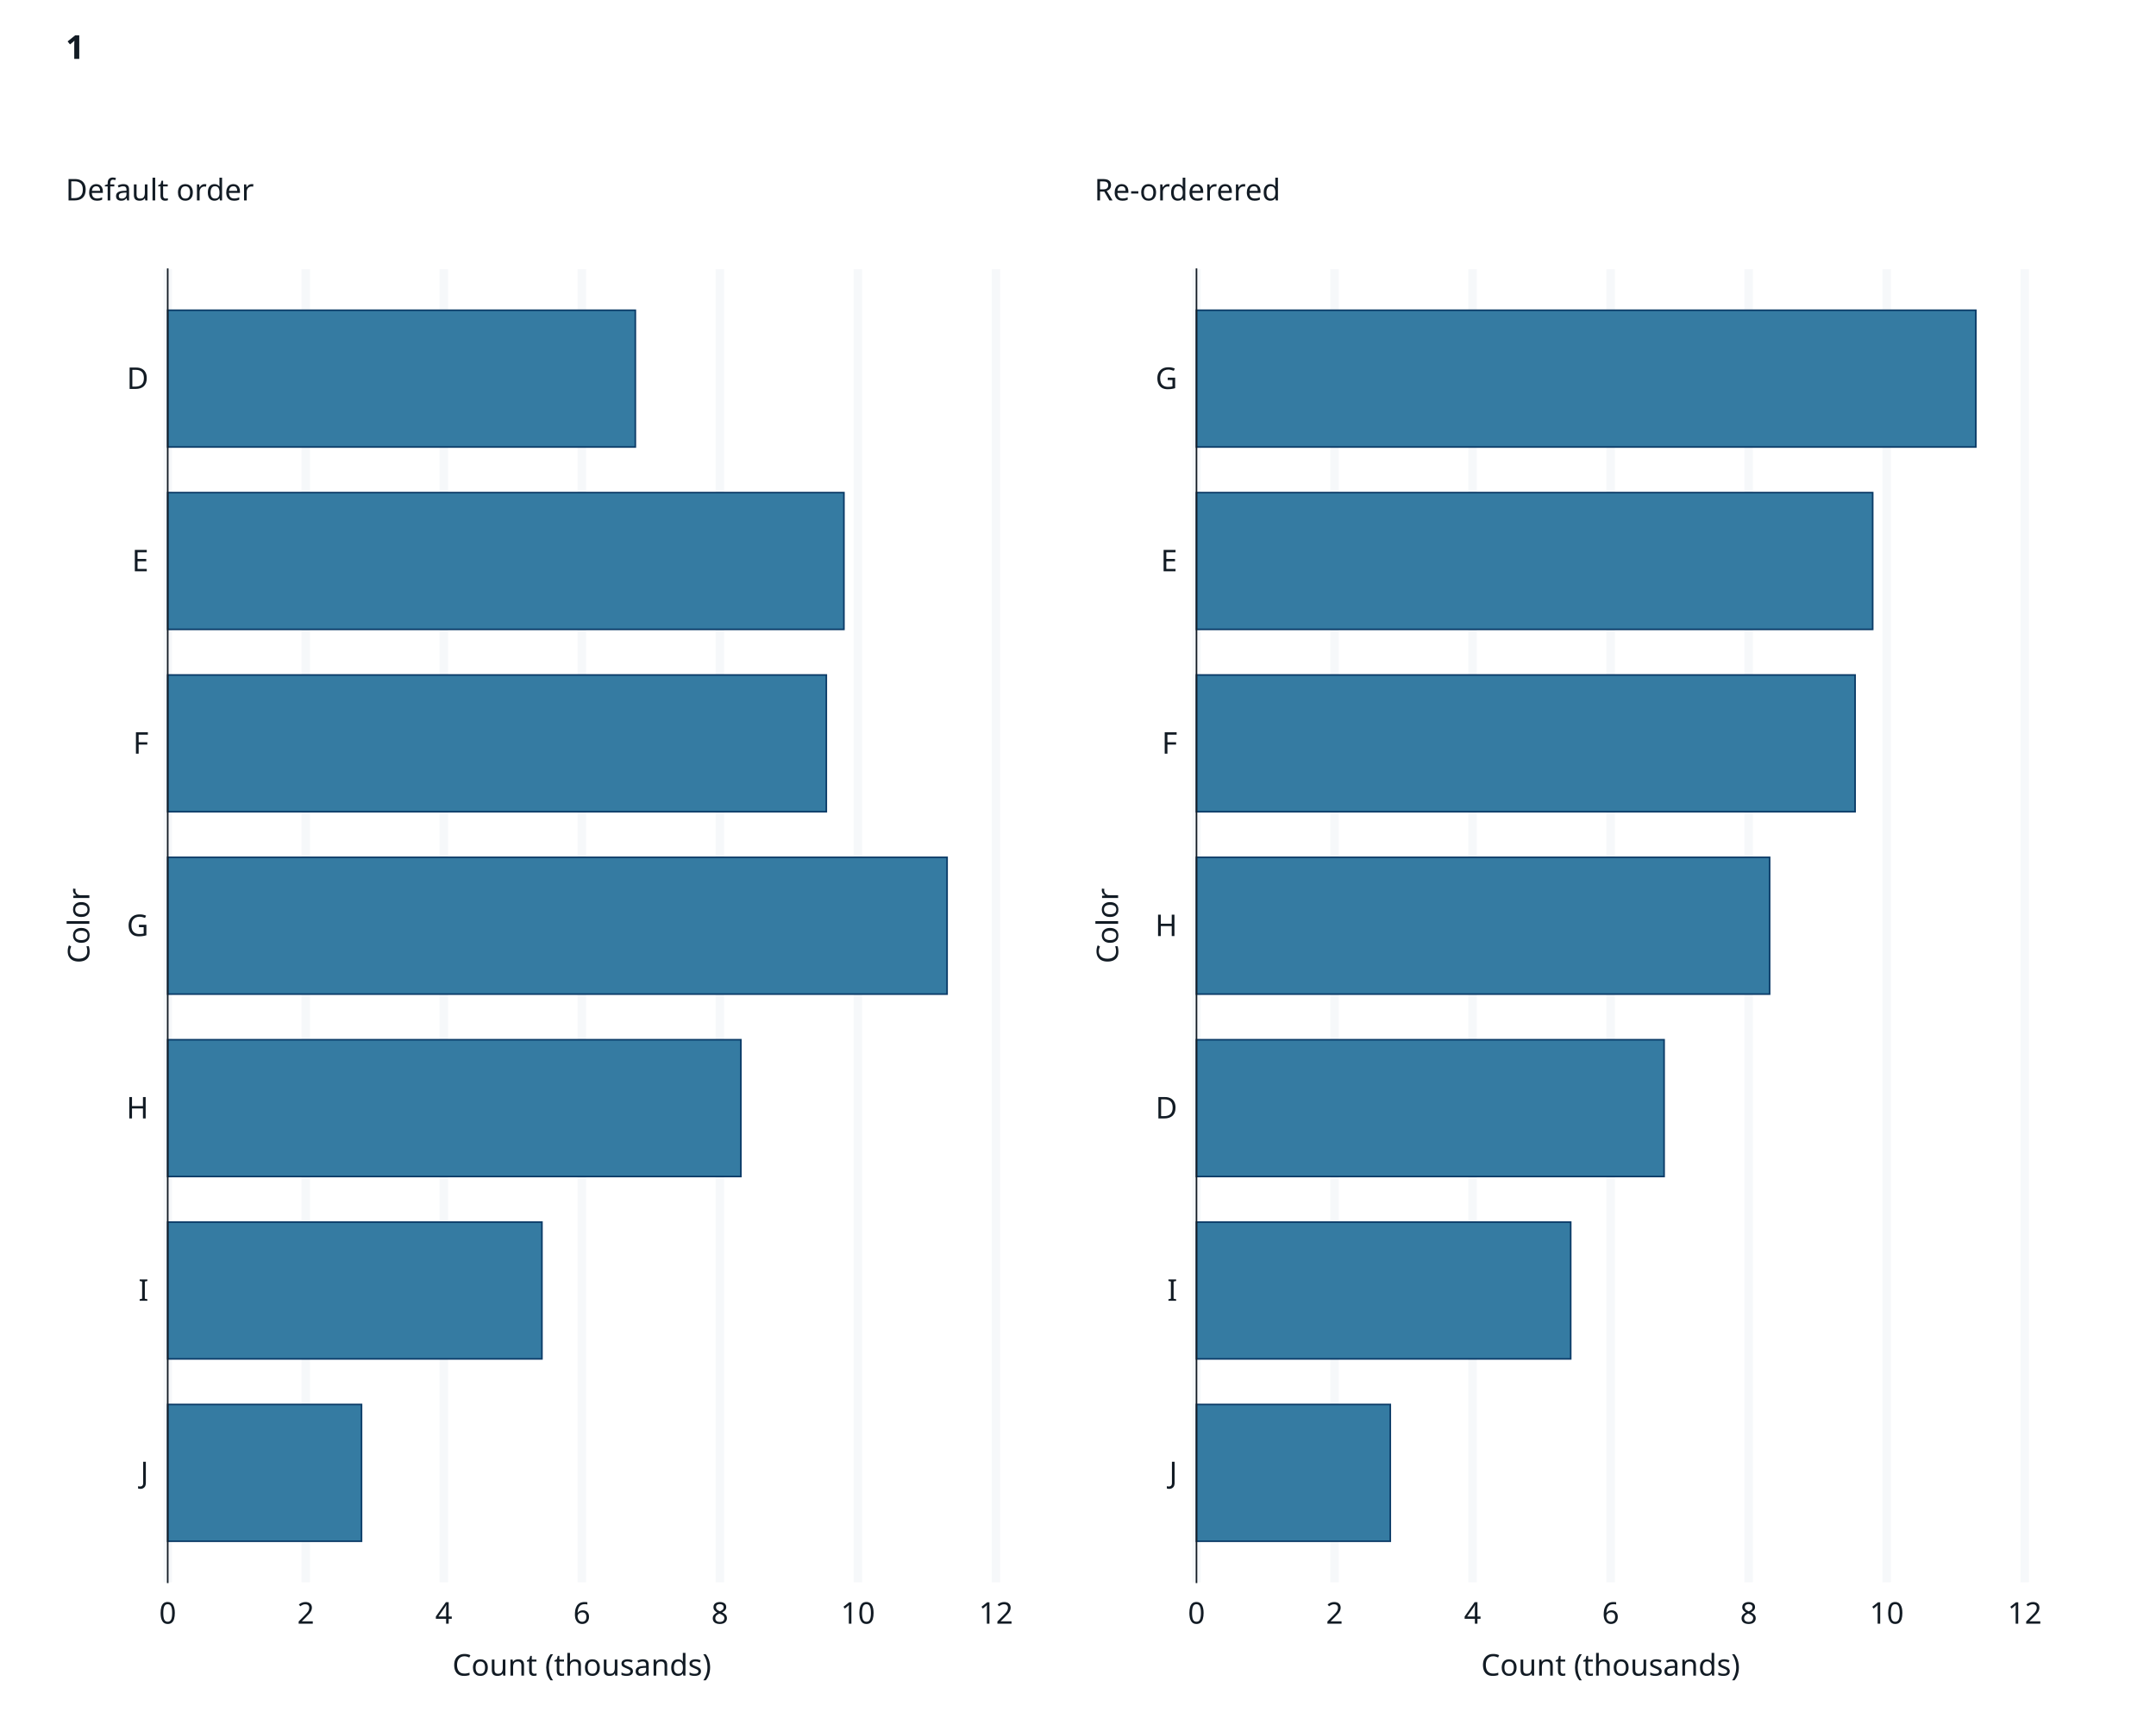
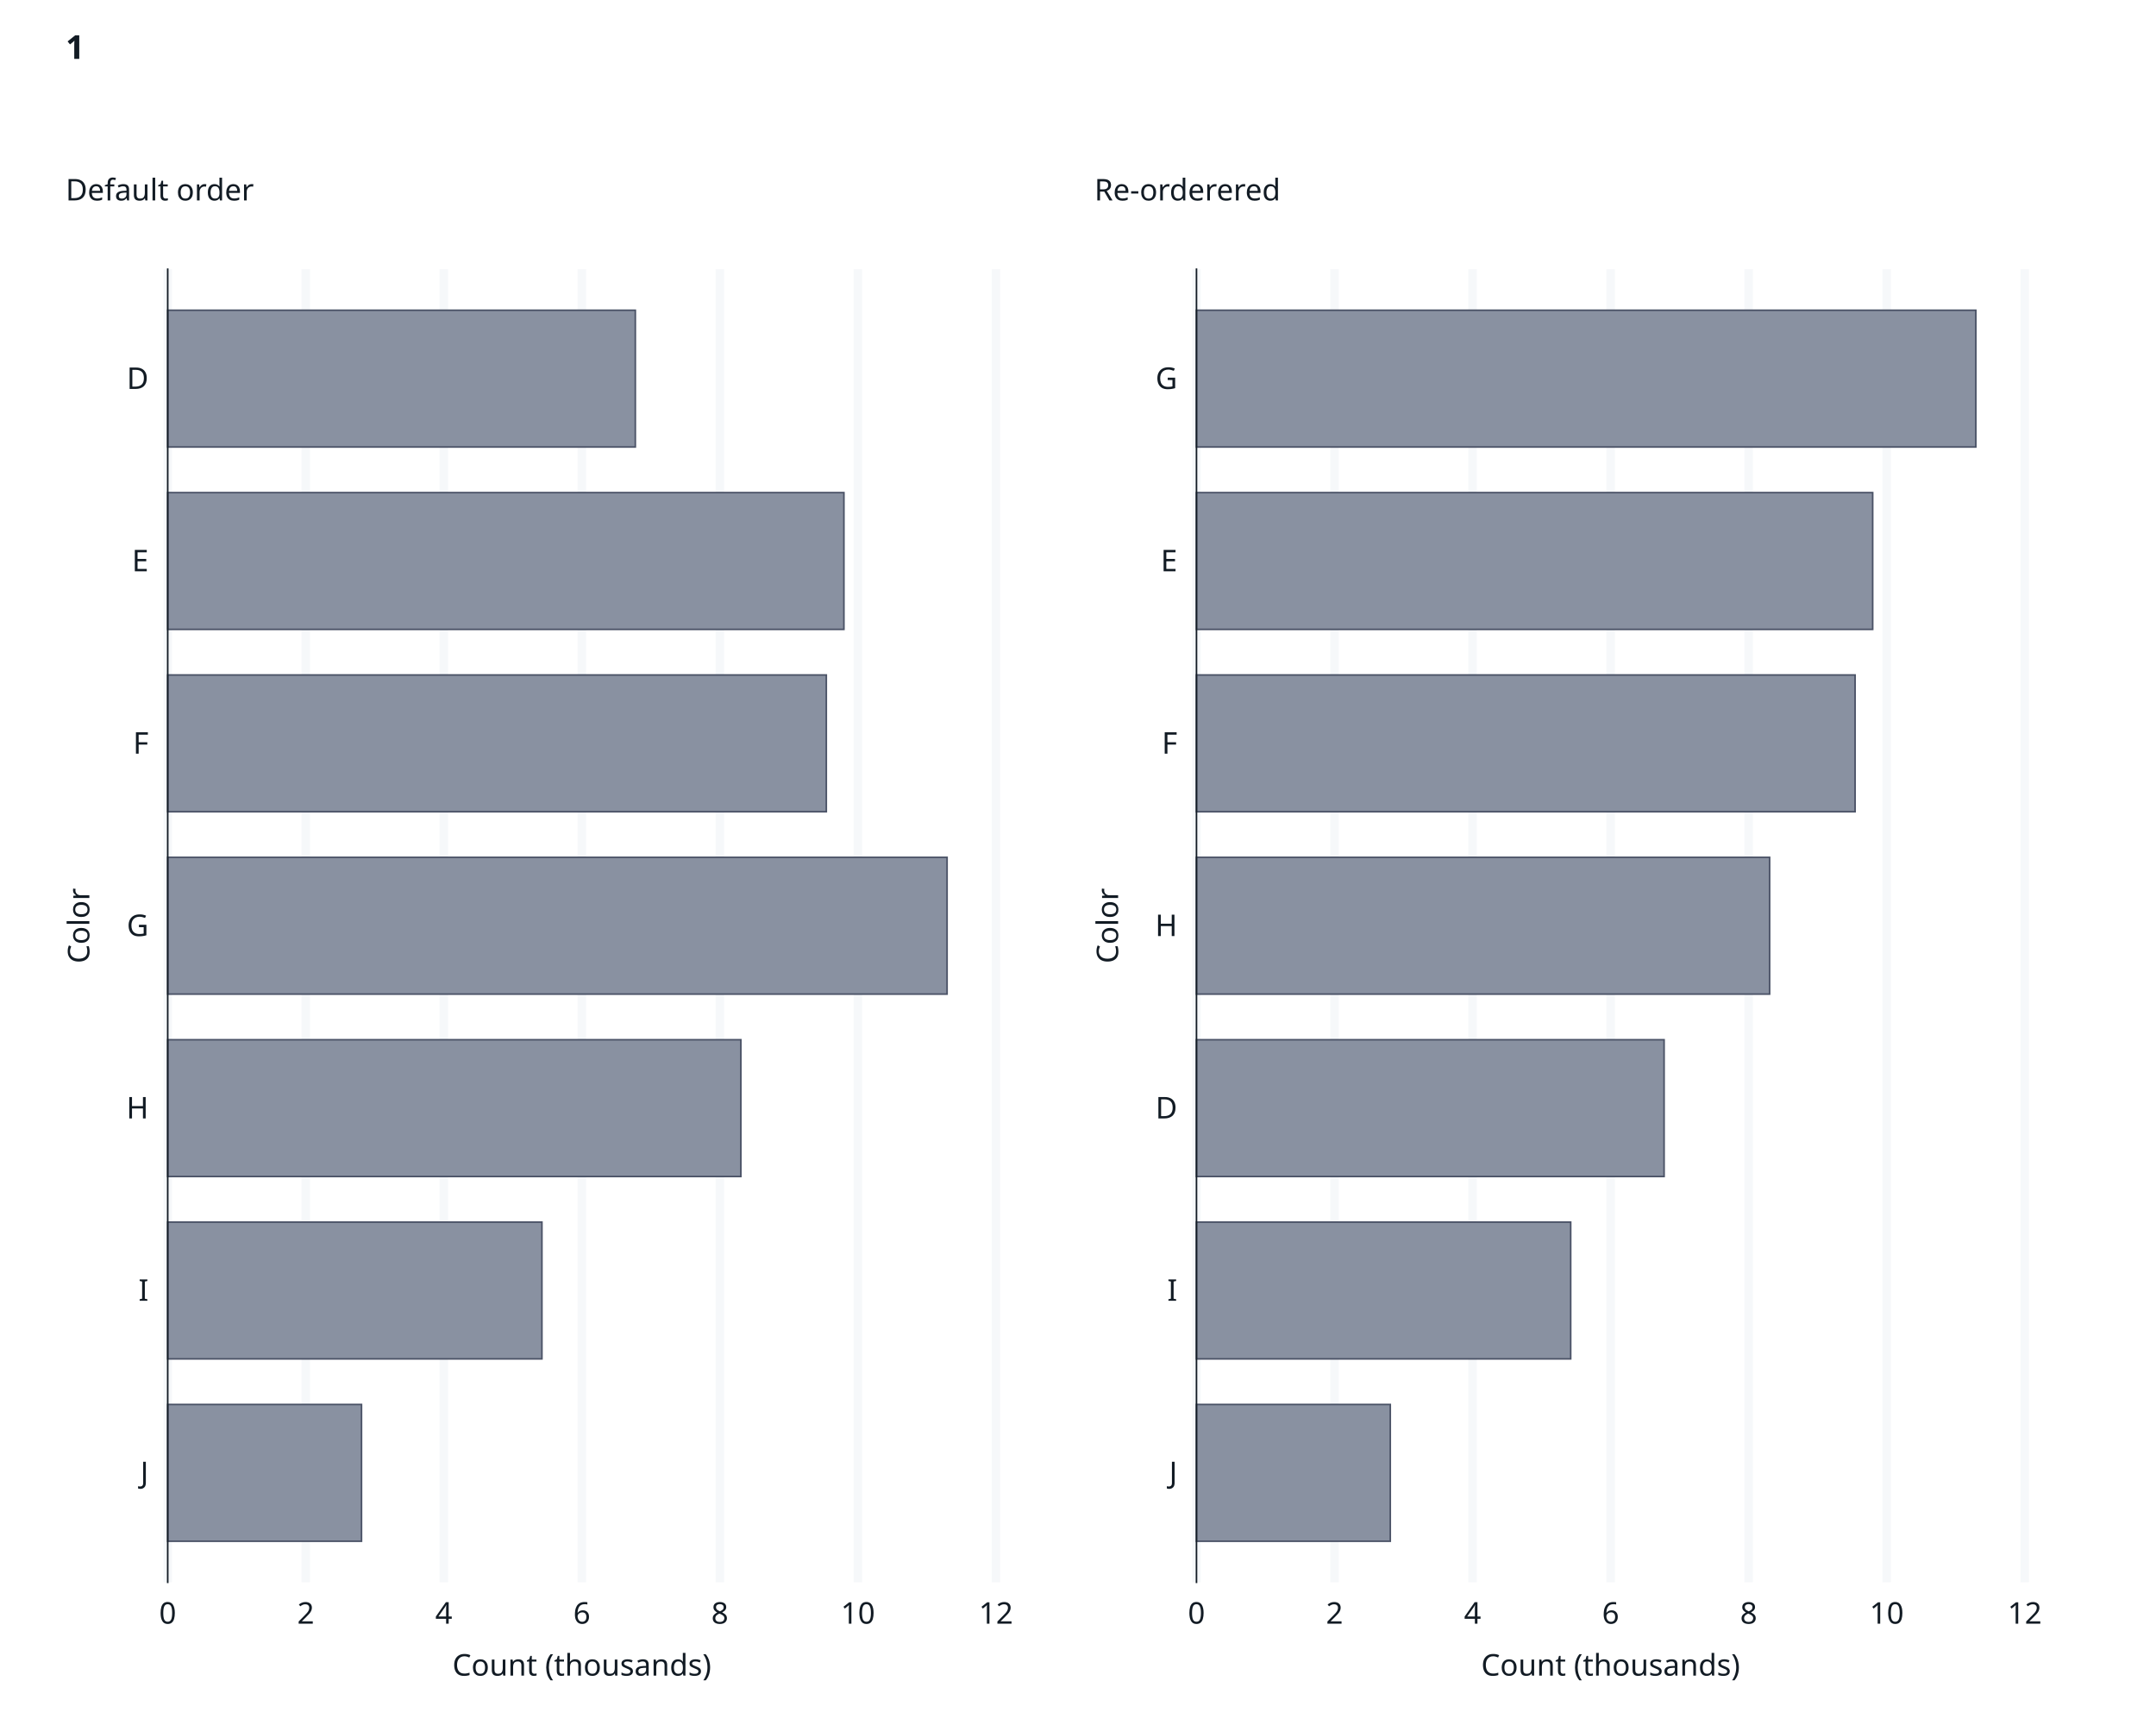
<svg xmlns="http://www.w3.org/2000/svg" class="svglite" data-engine-version="2.0" width="720.00pt" height="576.00pt" viewBox="0 0 720.00 576.00">
  <defs>
    <style type="text/css">
    .svglite line, .svglite polyline, .svglite polygon, .svglite path, .svglite rect, .svglite circle {
      fill: none;
      stroke: #000000;
      stroke-linecap: round;
      stroke-linejoin: round;
      stroke-miterlimit: 10.00;
    }
  </style>
  </defs>
  <rect width="100%" height="100%" style="stroke: none; fill: #FFFFFF;" />
  <defs>
    <clipPath id="cpMC4wMHw3MjAuMDB8MC4wMHw1NzYuMDA=">
      <rect x="0.00" y="0.00" width="720.00" height="576.00" />
    </clipPath>
  </defs>
  <g clip-path="url(#cpMC4wMHw3MjAuMDB8MC4wMHw1NzYuMDA=)">
    <rect x="0" y="0.00" width="720.00" height="576.00" style="stroke-width: 1.07; stroke: #FFFFFF; fill: #FFFFFF;" />
  </g>
  <defs>
    <clipPath id="cpNTYuMDF8Njc2LjE2fDg5Ljg5fDUyOC4zNQ==">
      <rect x="56.01" y="89.89" width="620.15" height="438.46" />
    </clipPath>
  </defs>
  <g clip-path="url(#cpNTYuMDF8Njc2LjE2fDg5Ljg5fDUyOC4zNQ==)">
</g>
  <g clip-path="url(#cpMC4wMHw3MjAuMDB8MC4wMHw1NzYuMDA=)">
</g>
  <defs>
    <clipPath id="cpMTAuOTZ8MzU0LjUyfDQ4LjIxfDU3Mi4zOA==">
      <rect x="10.96" y="48.21" width="343.56" height="524.17" />
    </clipPath>
  </defs>
  <g clip-path="url(#cpMTAuOTZ8MzU0LjUyfDQ4LjIxfDU3Mi4zOA==)">
    <rect x="10.96" y="48.21" width="343.56" height="524.17" style="stroke-width: 1.07; stroke: #FFFFFF; fill: #FFFFFF;" />
  </g>
  <g clip-path="url(#cpMC4wMHw3MjAuMDB8MC4wMHw1NzYuMDA=)">
</g>
  <defs>
    <clipPath id="cpMzU0LjUyfDY5OC4wOHw0OC4yMXw1NzIuMzg=">
      <rect x="354.52" y="48.21" width="343.56" height="524.17" />
    </clipPath>
  </defs>
  <g clip-path="url(#cpMzU0LjUyfDY5OC4wOHw0OC4yMXw1NzIuMzg=)">
    <rect x="354.52" y="48.21" width="343.56" height="524.17" style="stroke-width: 1.07; stroke: #FFFFFF; fill: #FFFFFF;" />
  </g>
  <g clip-path="url(#cpMC4wMHw3MjAuMDB8MC4wMHw1NzYuMDA=)">
    <rect x="56.01" y="89.89" width="276.59" height="438.46" style="stroke-width: 1.07; stroke: #FFFFFF; fill: #FFFFFF;" />
    <polyline points="56.01,491.81 332.60,491.81 " style="stroke-width: 2.84; stroke: none; stroke-linecap: butt;" />
    <polyline points="56.01,430.91 332.60,430.91 " style="stroke-width: 2.84; stroke: none; stroke-linecap: butt;" />
    <polyline points="56.01,370.01 332.60,370.01 " style="stroke-width: 2.84; stroke: none; stroke-linecap: butt;" />
    <polyline points="56.01,309.12 332.60,309.12 " style="stroke-width: 2.84; stroke: none; stroke-linecap: butt;" />
    <polyline points="56.01,248.22 332.60,248.22 " style="stroke-width: 2.84; stroke: none; stroke-linecap: butt;" />
    <polyline points="56.01,187.32 332.60,187.32 " style="stroke-width: 2.84; stroke: none; stroke-linecap: butt;" />
    <polyline points="56.01,126.42 332.60,126.42 " style="stroke-width: 2.84; stroke: none; stroke-linecap: butt;" />
    <polyline points="56.01,528.35 56.01,89.89 " style="stroke-width: 2.84; stroke: #F6F8FA; stroke-linecap: butt;" />
    <polyline points="102.11,528.35 102.11,89.89 " style="stroke-width: 2.84; stroke: #F6F8FA; stroke-linecap: butt;" />
    <polyline points="148.21,528.35 148.21,89.89 " style="stroke-width: 2.84; stroke: #F6F8FA; stroke-linecap: butt;" />
    <polyline points="194.31,528.35 194.31,89.89 " style="stroke-width: 2.84; stroke: #F6F8FA; stroke-linecap: butt;" />
    <polyline points="240.40,528.35 240.40,89.89 " style="stroke-width: 2.84; stroke: #F6F8FA; stroke-linecap: butt;" />
    <polyline points="286.50,528.35 286.50,89.89 " style="stroke-width: 2.84; stroke: #F6F8FA; stroke-linecap: butt;" />
    <polyline points="332.60,528.35 332.60,89.89 " style="stroke-width: 2.84; stroke: #F6F8FA; stroke-linecap: butt;" />
-     <rect x="56.01" y="103.59" width="156.16" height="45.67" style="stroke-width: 0.53; stroke: #0B3B67; stroke-linecap: butt; stroke-linejoin: miter; fill: #357BA2;" />
-     <rect x="56.01" y="164.49" width="225.82" height="45.67" style="stroke-width: 0.53; stroke: #0B3B67; stroke-linecap: butt; stroke-linejoin: miter; fill: #357BA2;" />
-     <rect x="56.01" y="225.38" width="219.94" height="45.67" style="stroke-width: 0.53; stroke: #0B3B67; stroke-linecap: butt; stroke-linejoin: miter; fill: #357BA2;" />
-     <rect x="56.01" y="286.28" width="260.27" height="45.67" style="stroke-width: 0.53; stroke: #0B3B67; stroke-linecap: butt; stroke-linejoin: miter; fill: #357BA2;" />
-     <rect x="56.01" y="347.18" width="191.40" height="45.67" style="stroke-width: 0.53; stroke: #0B3B67; stroke-linecap: butt; stroke-linejoin: miter; fill: #357BA2;" />
-     <rect x="56.01" y="408.08" width="124.97" height="45.67" style="stroke-width: 0.53; stroke: #0B3B67; stroke-linecap: butt; stroke-linejoin: miter; fill: #357BA2;" />
-     <rect x="56.01" y="468.97" width="64.72" height="45.67" style="stroke-width: 0.53; stroke: #0B3B67; stroke-linecap: butt; stroke-linejoin: miter; fill: #357BA2;" />
+     <rect x="56.01" y="103.59" width="156.16" height="45.67" style="stroke-width: 0.53; stroke: #4A5266; stroke-linecap: butt; stroke-linejoin: miter; fill: #8991A1;" />
+     <rect x="56.01" y="164.49" width="225.82" height="45.67" style="stroke-width: 0.53; stroke: #4A5266; stroke-linecap: butt; stroke-linejoin: miter; fill: #8991A1;" />
+     <rect x="56.01" y="225.38" width="219.94" height="45.67" style="stroke-width: 0.53; stroke: #4A5266; stroke-linecap: butt; stroke-linejoin: miter; fill: #8991A1;" />
+     <rect x="56.01" y="286.28" width="260.27" height="45.67" style="stroke-width: 0.53; stroke: #4A5266; stroke-linecap: butt; stroke-linejoin: miter; fill: #8991A1;" />
+     <rect x="56.01" y="347.18" width="191.40" height="45.67" style="stroke-width: 0.53; stroke: #4A5266; stroke-linecap: butt; stroke-linejoin: miter; fill: #8991A1;" />
+     <rect x="56.01" y="408.08" width="124.97" height="45.67" style="stroke-width: 0.53; stroke: #4A5266; stroke-linecap: butt; stroke-linejoin: miter; fill: #8991A1;" />
+     <rect x="56.01" y="468.97" width="64.72" height="45.67" style="stroke-width: 0.53; stroke: #4A5266; stroke-linecap: butt; stroke-linejoin: miter; fill: #8991A1;" />
    <polyline points="56.01,528.35 56.01,89.89 " style="stroke-width: 0.53; stroke: #121B24; stroke-linecap: square;" />
    <text x="49.62" y="495.25" text-anchor="end" style="font-size: 10.00px; fill: #121B24; font-family: sans;" textLength="5.00px" lengthAdjust="spacingAndGlyphs">J</text>
    <text x="49.62" y="434.35" text-anchor="end" style="font-size: 10.00px; fill: #121B24; font-family: sans;" textLength="2.78px" lengthAdjust="spacingAndGlyphs">I</text>
    <text x="49.62" y="373.46" text-anchor="end" style="font-size: 10.00px; fill: #121B24; font-family: sans;" textLength="7.22px" lengthAdjust="spacingAndGlyphs">H</text>
    <text x="49.62" y="312.56" text-anchor="end" style="font-size: 10.00px; fill: #121B24; font-family: sans;" textLength="7.78px" lengthAdjust="spacingAndGlyphs">G</text>
    <text x="49.62" y="251.66" text-anchor="end" style="font-size: 10.00px; fill: #121B24; font-family: sans;" textLength="6.11px" lengthAdjust="spacingAndGlyphs">F</text>
    <text x="49.62" y="190.76" text-anchor="end" style="font-size: 10.00px; fill: #121B24; font-family: sans;" textLength="6.67px" lengthAdjust="spacingAndGlyphs">E</text>
    <text x="49.62" y="129.87" text-anchor="end" style="font-size: 10.00px; fill: #121B24; font-family: sans;" textLength="7.22px" lengthAdjust="spacingAndGlyphs">D</text>
    <polyline points="52.36,491.81 56.01,491.81 " style="stroke-width: 0.53; stroke: none; stroke-linecap: butt;" />
    <polyline points="52.36,430.91 56.01,430.91 " style="stroke-width: 0.53; stroke: none; stroke-linecap: butt;" />
    <polyline points="52.36,370.01 56.01,370.01 " style="stroke-width: 0.53; stroke: none; stroke-linecap: butt;" />
    <polyline points="52.36,309.12 56.01,309.12 " style="stroke-width: 0.53; stroke: none; stroke-linecap: butt;" />
    <polyline points="52.36,248.22 56.01,248.22 " style="stroke-width: 0.53; stroke: none; stroke-linecap: butt;" />
    <polyline points="52.36,187.32 56.01,187.32 " style="stroke-width: 0.53; stroke: none; stroke-linecap: butt;" />
    <polyline points="52.36,126.42 56.01,126.42 " style="stroke-width: 0.53; stroke: none; stroke-linecap: butt;" />
    <polyline points="56.01,528.35 332.60,528.35 " style="stroke-width: 0.53; stroke: none; stroke-linecap: square;" />
    <polyline points="56.01,532.00 56.01,528.35 " style="stroke-width: 0.53; stroke: none; stroke-linecap: butt;" />
    <polyline points="102.11,532.00 102.11,528.35 " style="stroke-width: 0.53; stroke: none; stroke-linecap: butt;" />
    <polyline points="148.21,532.00 148.21,528.35 " style="stroke-width: 0.53; stroke: none; stroke-linecap: butt;" />
    <polyline points="194.31,532.00 194.31,528.35 " style="stroke-width: 0.53; stroke: none; stroke-linecap: butt;" />
    <polyline points="240.40,532.00 240.40,528.35 " style="stroke-width: 0.53; stroke: none; stroke-linecap: butt;" />
    <polyline points="286.50,532.00 286.50,528.35 " style="stroke-width: 0.53; stroke: none; stroke-linecap: butt;" />
    <polyline points="332.60,532.00 332.60,528.35 " style="stroke-width: 0.53; stroke: none; stroke-linecap: butt;" />
    <text x="56.01" y="542.17" text-anchor="middle" style="font-size: 10.00px; fill: #121B24; font-family: sans;" textLength="5.56px" lengthAdjust="spacingAndGlyphs">0</text>
    <text x="102.11" y="542.17" text-anchor="middle" style="font-size: 10.00px; fill: #121B24; font-family: sans;" textLength="5.56px" lengthAdjust="spacingAndGlyphs">2</text>
    <text x="148.21" y="542.17" text-anchor="middle" style="font-size: 10.00px; fill: #121B24; font-family: sans;" textLength="5.56px" lengthAdjust="spacingAndGlyphs">4</text>
    <text x="194.31" y="542.17" text-anchor="middle" style="font-size: 10.00px; fill: #121B24; font-family: sans;" textLength="5.56px" lengthAdjust="spacingAndGlyphs">6</text>
    <text x="240.40" y="542.17" text-anchor="middle" style="font-size: 10.00px; fill: #121B24; font-family: sans;" textLength="5.56px" lengthAdjust="spacingAndGlyphs">8</text>
    <text x="286.50" y="542.17" text-anchor="middle" style="font-size: 10.00px; fill: #121B24; font-family: sans;" textLength="11.12px" lengthAdjust="spacingAndGlyphs">10</text>
    <text x="332.60" y="542.17" text-anchor="middle" style="font-size: 10.00px; fill: #121B24; font-family: sans;" textLength="11.12px" lengthAdjust="spacingAndGlyphs">12</text>
    <text x="194.31" y="559.51" text-anchor="middle" style="font-size: 10.00px; fill: #121B24; font-family: sans;" textLength="82.28px" lengthAdjust="spacingAndGlyphs">Count (thousands)</text>
    <text transform="translate(29.84,309.12) rotate(-90)" text-anchor="middle" style="font-size: 10.00px; fill: #121B24; font-family: sans;" textLength="23.90px" lengthAdjust="spacingAndGlyphs">Color</text>
    <text x="21.92" y="56.13" style="font-size: 10.00px; fill: #121B24; font-family: sans;" textLength="0.00px" lengthAdjust="spacingAndGlyphs" />
    <text x="21.92" y="66.93" style="font-size: 10.00px; fill: #121B24; font-family: sans;" textLength="57.81px" lengthAdjust="spacingAndGlyphs">Default order</text>
    <rect x="399.57" y="89.89" width="276.59" height="438.46" style="stroke-width: 1.07; stroke: #FFFFFF; fill: #FFFFFF;" />
    <polyline points="399.57,491.81 676.16,491.81 " style="stroke-width: 2.84; stroke: none; stroke-linecap: butt;" />
    <polyline points="399.57,430.91 676.16,430.91 " style="stroke-width: 2.84; stroke: none; stroke-linecap: butt;" />
    <polyline points="399.57,370.01 676.16,370.01 " style="stroke-width: 2.84; stroke: none; stroke-linecap: butt;" />
    <polyline points="399.57,309.12 676.16,309.12 " style="stroke-width: 2.84; stroke: none; stroke-linecap: butt;" />
    <polyline points="399.57,248.22 676.16,248.22 " style="stroke-width: 2.84; stroke: none; stroke-linecap: butt;" />
    <polyline points="399.57,187.32 676.16,187.32 " style="stroke-width: 2.84; stroke: none; stroke-linecap: butt;" />
    <polyline points="399.57,126.42 676.16,126.42 " style="stroke-width: 2.84; stroke: none; stroke-linecap: butt;" />
    <polyline points="399.57,528.35 399.57,89.89 " style="stroke-width: 2.84; stroke: #F6F8FA; stroke-linecap: butt;" />
    <polyline points="445.67,528.35 445.67,89.89 " style="stroke-width: 2.84; stroke: #F6F8FA; stroke-linecap: butt;" />
    <polyline points="491.77,528.35 491.77,89.89 " style="stroke-width: 2.84; stroke: #F6F8FA; stroke-linecap: butt;" />
    <polyline points="537.87,528.35 537.87,89.89 " style="stroke-width: 2.84; stroke: #F6F8FA; stroke-linecap: butt;" />
    <polyline points="583.97,528.35 583.97,89.89 " style="stroke-width: 2.84; stroke: #F6F8FA; stroke-linecap: butt;" />
    <polyline points="630.07,528.35 630.07,89.89 " style="stroke-width: 2.84; stroke: #F6F8FA; stroke-linecap: butt;" />
    <polyline points="676.16,528.35 676.16,89.89 " style="stroke-width: 2.84; stroke: #F6F8FA; stroke-linecap: butt;" />
-     <rect x="399.57" y="347.18" width="156.16" height="45.67" style="stroke-width: 0.53; stroke: #0B3B67; stroke-linecap: butt; stroke-linejoin: miter; fill: #357BA2;" />
-     <rect x="399.57" y="164.49" width="225.82" height="45.67" style="stroke-width: 0.53; stroke: #0B3B67; stroke-linecap: butt; stroke-linejoin: miter; fill: #357BA2;" />
-     <rect x="399.57" y="225.38" width="219.94" height="45.67" style="stroke-width: 0.53; stroke: #0B3B67; stroke-linecap: butt; stroke-linejoin: miter; fill: #357BA2;" />
-     <rect x="399.57" y="103.59" width="260.27" height="45.67" style="stroke-width: 0.53; stroke: #0B3B67; stroke-linecap: butt; stroke-linejoin: miter; fill: #357BA2;" />
-     <rect x="399.57" y="286.28" width="191.40" height="45.67" style="stroke-width: 0.53; stroke: #0B3B67; stroke-linecap: butt; stroke-linejoin: miter; fill: #357BA2;" />
-     <rect x="399.57" y="408.08" width="124.97" height="45.67" style="stroke-width: 0.53; stroke: #0B3B67; stroke-linecap: butt; stroke-linejoin: miter; fill: #357BA2;" />
-     <rect x="399.57" y="468.97" width="64.72" height="45.67" style="stroke-width: 0.53; stroke: #0B3B67; stroke-linecap: butt; stroke-linejoin: miter; fill: #357BA2;" />
+     <rect x="399.57" y="347.18" width="156.16" height="45.67" style="stroke-width: 0.53; stroke: #4A5266; stroke-linecap: butt; stroke-linejoin: miter; fill: #8991A1;" />
+     <rect x="399.57" y="164.49" width="225.82" height="45.67" style="stroke-width: 0.53; stroke: #4A5266; stroke-linecap: butt; stroke-linejoin: miter; fill: #8991A1;" />
+     <rect x="399.57" y="225.38" width="219.94" height="45.67" style="stroke-width: 0.53; stroke: #4A5266; stroke-linecap: butt; stroke-linejoin: miter; fill: #8991A1;" />
+     <rect x="399.57" y="103.59" width="260.27" height="45.67" style="stroke-width: 0.53; stroke: #4A5266; stroke-linecap: butt; stroke-linejoin: miter; fill: #8991A1;" />
+     <rect x="399.57" y="286.28" width="191.40" height="45.67" style="stroke-width: 0.53; stroke: #4A5266; stroke-linecap: butt; stroke-linejoin: miter; fill: #8991A1;" />
+     <rect x="399.57" y="408.08" width="124.97" height="45.67" style="stroke-width: 0.53; stroke: #4A5266; stroke-linecap: butt; stroke-linejoin: miter; fill: #8991A1;" />
+     <rect x="399.57" y="468.97" width="64.72" height="45.67" style="stroke-width: 0.53; stroke: #4A5266; stroke-linecap: butt; stroke-linejoin: miter; fill: #8991A1;" />
    <polyline points="399.57,528.35 399.57,89.89 " style="stroke-width: 0.53; stroke: #121B24; stroke-linecap: square;" />
    <text x="393.18" y="495.25" text-anchor="end" style="font-size: 10.00px; fill: #121B24; font-family: sans;" textLength="5.00px" lengthAdjust="spacingAndGlyphs">J</text>
    <text x="393.18" y="434.35" text-anchor="end" style="font-size: 10.00px; fill: #121B24; font-family: sans;" textLength="2.78px" lengthAdjust="spacingAndGlyphs">I</text>
    <text x="393.18" y="373.46" text-anchor="end" style="font-size: 10.00px; fill: #121B24; font-family: sans;" textLength="7.22px" lengthAdjust="spacingAndGlyphs">D</text>
    <text x="393.18" y="312.56" text-anchor="end" style="font-size: 10.00px; fill: #121B24; font-family: sans;" textLength="7.22px" lengthAdjust="spacingAndGlyphs">H</text>
    <text x="393.18" y="251.66" text-anchor="end" style="font-size: 10.00px; fill: #121B24; font-family: sans;" textLength="6.11px" lengthAdjust="spacingAndGlyphs">F</text>
    <text x="393.18" y="190.76" text-anchor="end" style="font-size: 10.00px; fill: #121B24; font-family: sans;" textLength="6.67px" lengthAdjust="spacingAndGlyphs">E</text>
    <text x="393.18" y="129.87" text-anchor="end" style="font-size: 10.00px; fill: #121B24; font-family: sans;" textLength="7.78px" lengthAdjust="spacingAndGlyphs">G</text>
    <polyline points="395.92,491.81 399.57,491.81 " style="stroke-width: 0.53; stroke: none; stroke-linecap: butt;" />
    <polyline points="395.92,430.91 399.57,430.91 " style="stroke-width: 0.53; stroke: none; stroke-linecap: butt;" />
    <polyline points="395.92,370.01 399.57,370.01 " style="stroke-width: 0.53; stroke: none; stroke-linecap: butt;" />
    <polyline points="395.92,309.12 399.57,309.12 " style="stroke-width: 0.53; stroke: none; stroke-linecap: butt;" />
    <polyline points="395.92,248.22 399.57,248.22 " style="stroke-width: 0.53; stroke: none; stroke-linecap: butt;" />
    <polyline points="395.92,187.32 399.57,187.32 " style="stroke-width: 0.53; stroke: none; stroke-linecap: butt;" />
    <polyline points="395.92,126.42 399.57,126.42 " style="stroke-width: 0.53; stroke: none; stroke-linecap: butt;" />
    <polyline points="399.57,528.35 676.16,528.35 " style="stroke-width: 0.53; stroke: none; stroke-linecap: square;" />
    <polyline points="399.57,532.00 399.57,528.35 " style="stroke-width: 0.53; stroke: none; stroke-linecap: butt;" />
    <polyline points="445.67,532.00 445.67,528.35 " style="stroke-width: 0.53; stroke: none; stroke-linecap: butt;" />
    <polyline points="491.77,532.00 491.77,528.35 " style="stroke-width: 0.53; stroke: none; stroke-linecap: butt;" />
    <polyline points="537.87,532.00 537.87,528.35 " style="stroke-width: 0.53; stroke: none; stroke-linecap: butt;" />
    <polyline points="583.97,532.00 583.97,528.35 " style="stroke-width: 0.53; stroke: none; stroke-linecap: butt;" />
    <polyline points="630.07,532.00 630.07,528.35 " style="stroke-width: 0.53; stroke: none; stroke-linecap: butt;" />
    <polyline points="676.16,532.00 676.16,528.35 " style="stroke-width: 0.53; stroke: none; stroke-linecap: butt;" />
    <text x="399.57" y="542.17" text-anchor="middle" style="font-size: 10.00px; fill: #121B24; font-family: sans;" textLength="5.56px" lengthAdjust="spacingAndGlyphs">0</text>
    <text x="445.67" y="542.17" text-anchor="middle" style="font-size: 10.00px; fill: #121B24; font-family: sans;" textLength="5.56px" lengthAdjust="spacingAndGlyphs">2</text>
    <text x="491.77" y="542.17" text-anchor="middle" style="font-size: 10.00px; fill: #121B24; font-family: sans;" textLength="5.56px" lengthAdjust="spacingAndGlyphs">4</text>
    <text x="537.87" y="542.17" text-anchor="middle" style="font-size: 10.00px; fill: #121B24; font-family: sans;" textLength="5.56px" lengthAdjust="spacingAndGlyphs">6</text>
    <text x="583.97" y="542.17" text-anchor="middle" style="font-size: 10.00px; fill: #121B24; font-family: sans;" textLength="5.56px" lengthAdjust="spacingAndGlyphs">8</text>
    <text x="630.07" y="542.17" text-anchor="middle" style="font-size: 10.00px; fill: #121B24; font-family: sans;" textLength="11.12px" lengthAdjust="spacingAndGlyphs">10</text>
    <text x="676.16" y="542.17" text-anchor="middle" style="font-size: 10.00px; fill: #121B24; font-family: sans;" textLength="11.12px" lengthAdjust="spacingAndGlyphs">12</text>
    <text x="537.87" y="559.51" text-anchor="middle" style="font-size: 10.00px; fill: #121B24; font-family: sans;" textLength="82.28px" lengthAdjust="spacingAndGlyphs">Count (thousands)</text>
    <text transform="translate(373.40,309.12) rotate(-90)" text-anchor="middle" style="font-size: 10.00px; fill: #121B24; font-family: sans;" textLength="23.90px" lengthAdjust="spacingAndGlyphs">Color</text>
    <text x="365.48" y="56.13" style="font-size: 10.00px; fill: #121B24; font-family: sans;" textLength="0.00px" lengthAdjust="spacingAndGlyphs" />
    <text x="365.48" y="66.93" style="font-size: 10.00px; fill: #121B24; font-family: sans;" textLength="59.48px" lengthAdjust="spacingAndGlyphs">Re-orderered</text>
    <text x="21.92" y="19.67" style="font-size: 11.00px; font-weight: bold; fill: #121B24; font-family: sans;" textLength="6.12px" lengthAdjust="spacingAndGlyphs">1</text>
  </g>
</svg>
